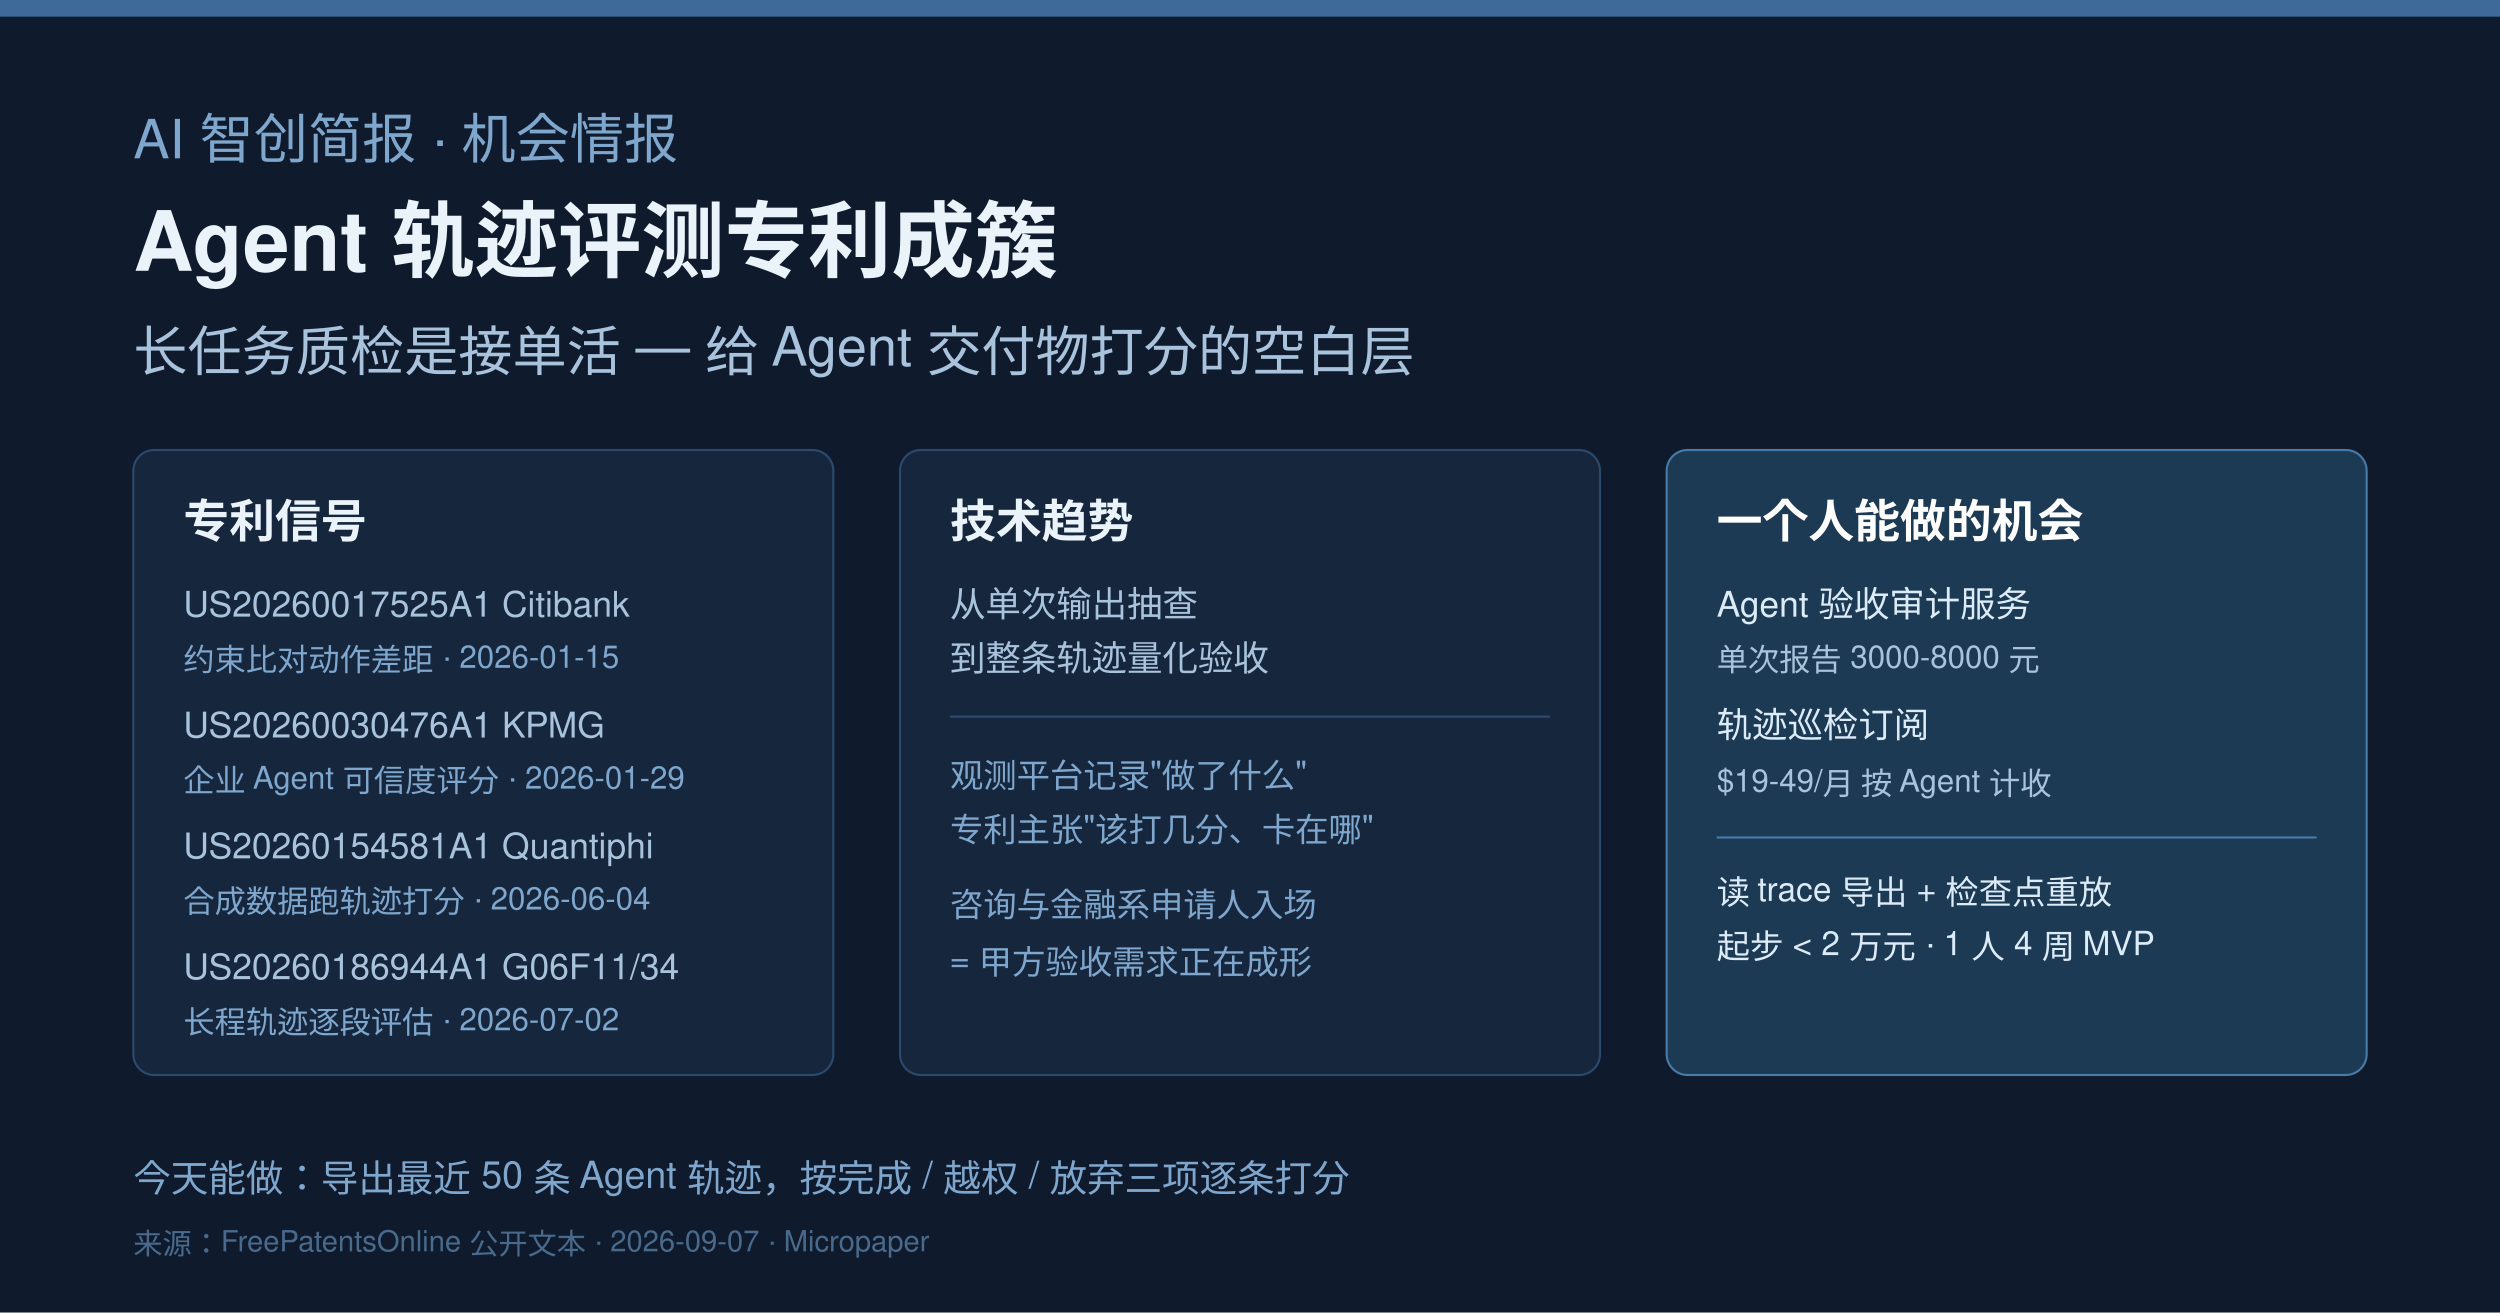
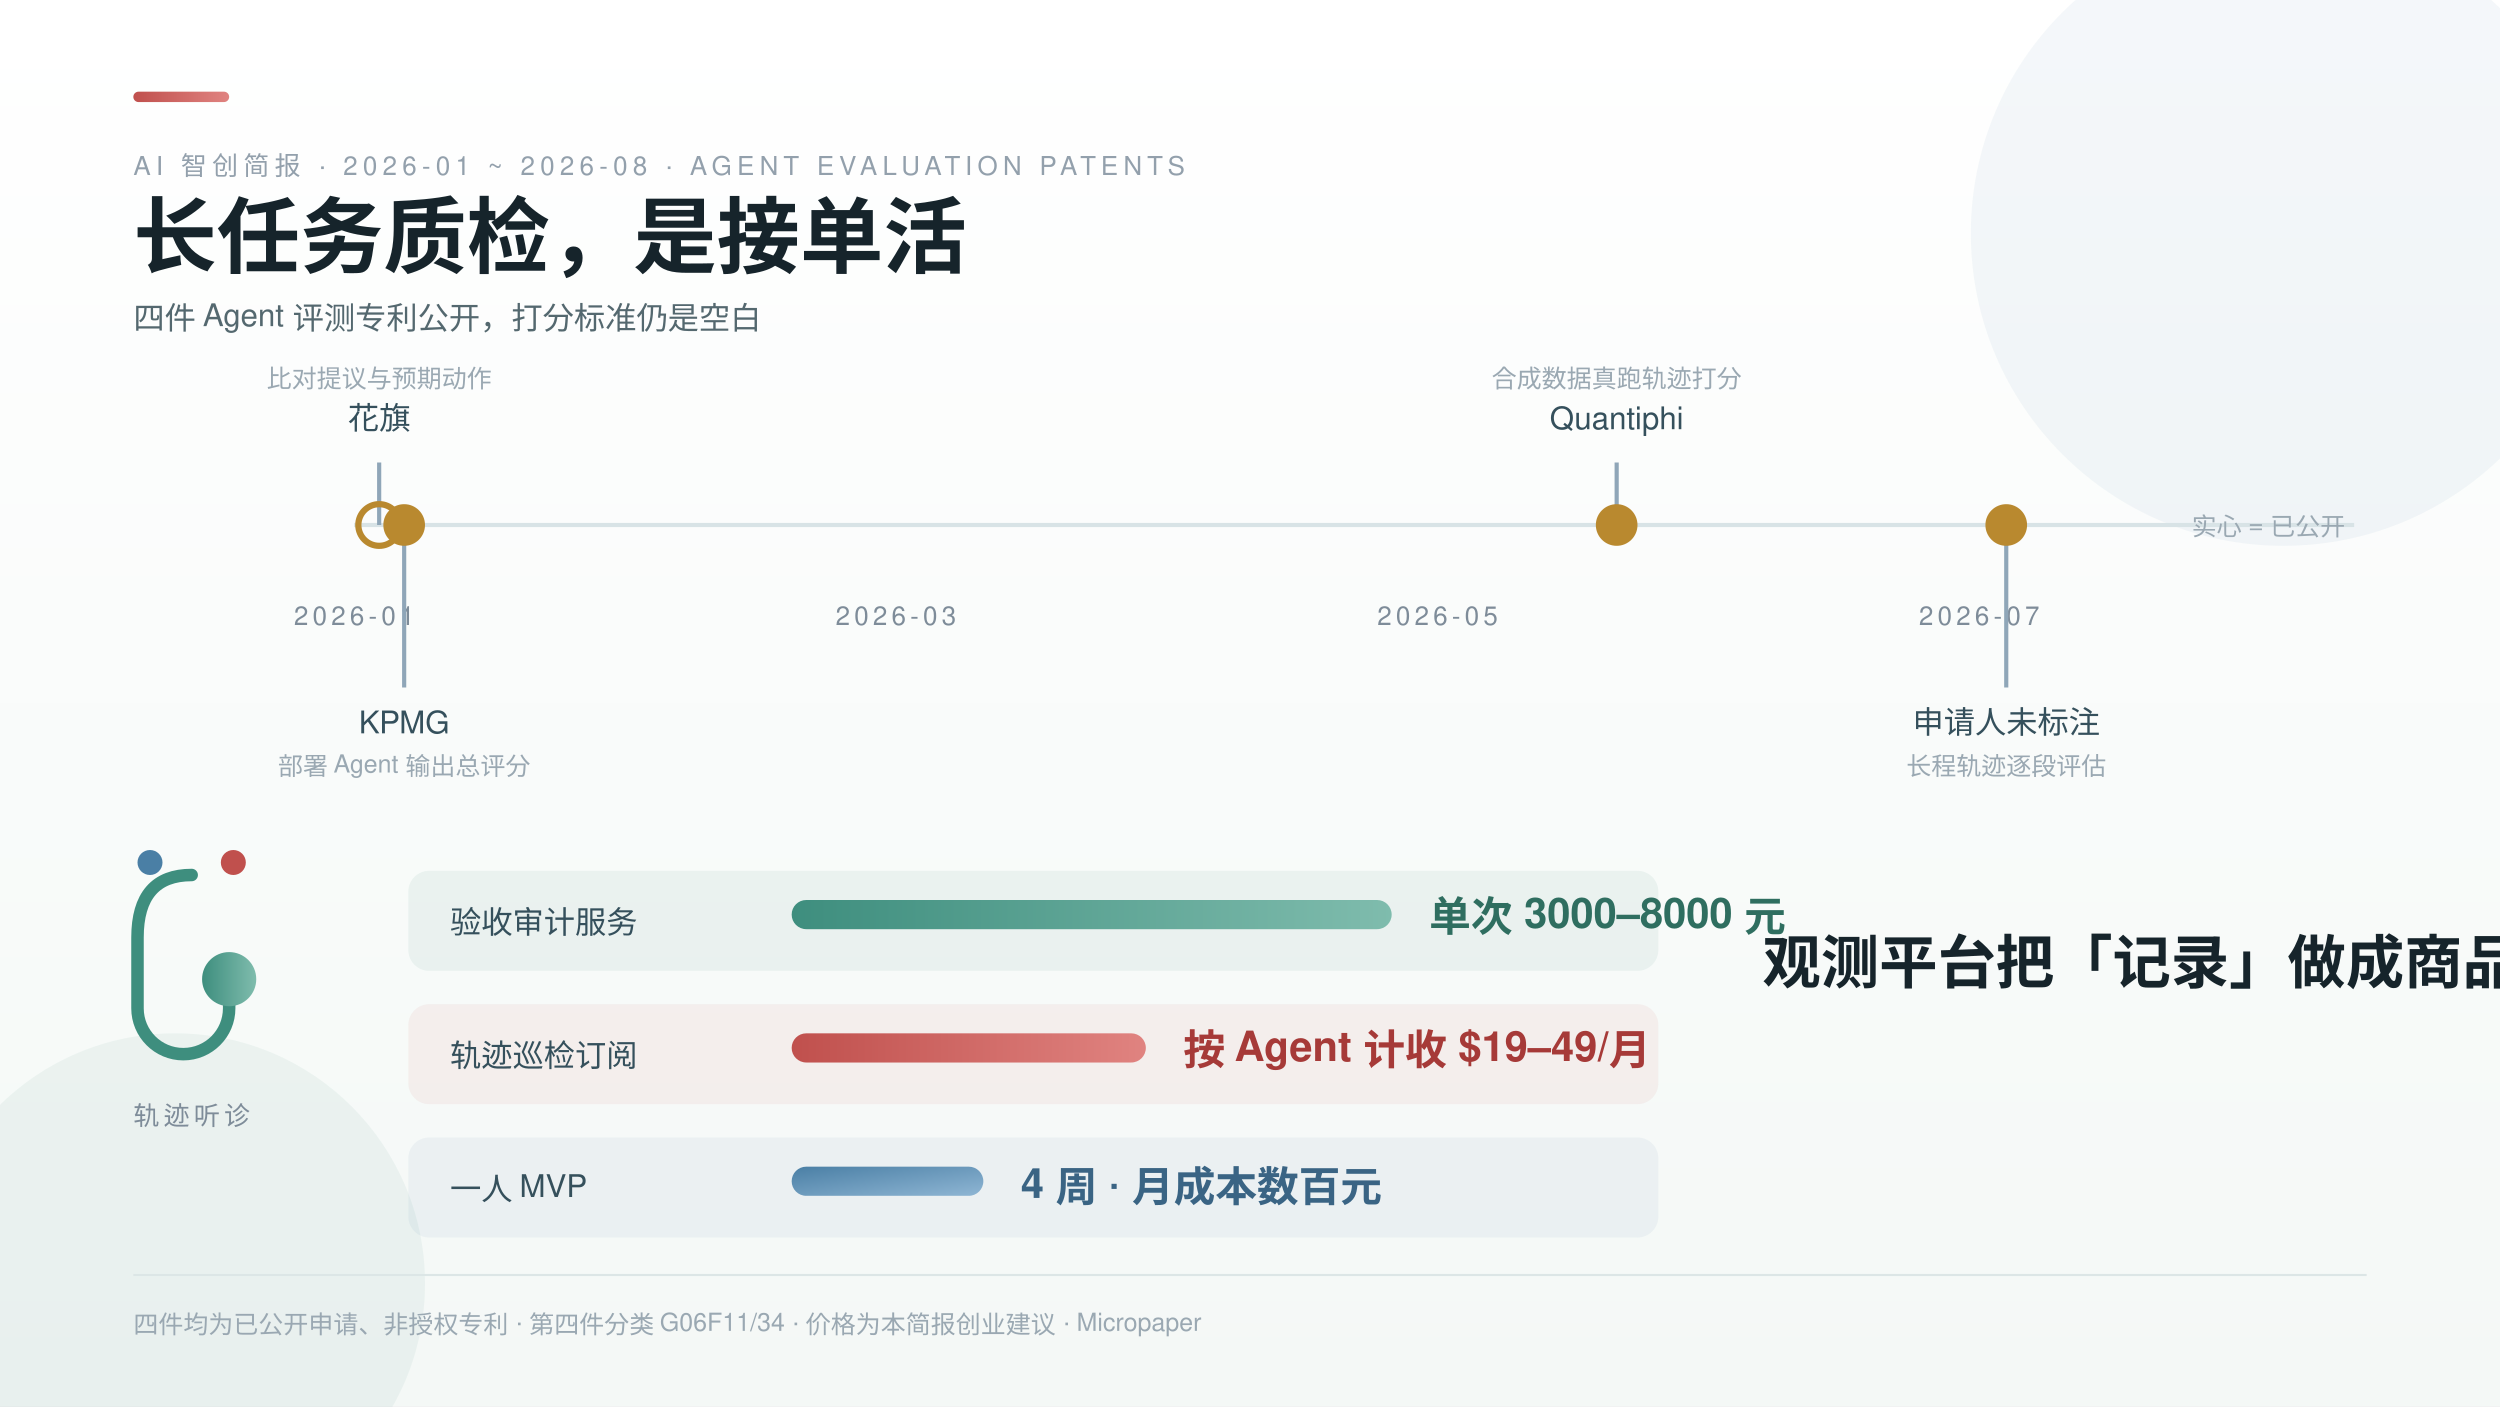
- <svg xmlns="http://www.w3.org/2000/svg" width="1200" height="630" viewBox="0 0 1200 630" role="img" aria-label="AI 智创简报：Agent 轨迹评测专利成簇，长任务质检是接单活">
-   <rect width="1200" height="630" fill="#0f1b2d" />
-   <rect x="0" y="0" width="1200" height="8" fill="#3d6a99" />
-   <text x="64" y="76" font-family="Helvetica, Arial, sans-serif" font-size="26" fill="#7fa6cc">AI 智创简报 · 机会情报</text>
-   <text x="64" y="130" font-family="Helvetica, Arial, sans-serif" font-size="40" font-weight="bold" fill="#eaf2fa">Agent 轨迹评测专利成簇</text>
-   <text x="64" y="178" font-family="Helvetica, Arial, sans-serif" font-size="26" fill="#a9c3dc">长任务质检是接单活 — 给 Agent 交付物打分的空白层</text>
-   <rect x="64" y="216" width="336" height="300" rx="10" fill="#16273d" stroke="#2c4a6e" />
-   <text x="88" y="258" font-family="Helvetica, Arial, sans-serif" font-size="22" font-weight="bold" fill="#eaf2fa">专利信号</text>
-   <text x="88" y="296" font-family="Helvetica, Arial, sans-serif" font-size="17" fill="#a9c3dc">US20260017525A1  Citibank</text>
-   <text x="88" y="322" font-family="Helvetica, Arial, sans-serif" font-size="15" fill="#7fa6cc">约束比对动作差距 · 2026-01-15</text>
-   <text x="88" y="354" font-family="Helvetica, Arial, sans-serif" font-size="17" fill="#a9c3dc">US20260030476A1  KPMG</text>
-   <text x="88" y="380" font-family="Helvetica, Arial, sans-serif" font-size="15" fill="#7fa6cc">企业 Agent 可信度评分 · 2026-01-29</text>
-   <text x="88" y="412" font-family="Helvetica, Arial, sans-serif" font-size="17" fill="#a9c3dc">US20260154581A1  Quantiphi</text>
-   <text x="88" y="438" font-family="Helvetica, Arial, sans-serif" font-size="15" fill="#7fa6cc">合成数据跑轨迹打分 · 2026-06-04</text>
-   <text x="88" y="470" font-family="Helvetica, Arial, sans-serif" font-size="17" fill="#a9c3dc">US20260186944A1  G06F11/34</text>
-   <text x="88" y="496" font-family="Helvetica, Arial, sans-serif" font-size="15" fill="#7fa6cc">长程轨迹逐段评估 · 2026-07-02</text>
-   <rect x="432" y="216" width="336" height="300" rx="10" fill="#16273d" stroke="#2c4a6e" />
-   <text x="456" y="258" font-family="Helvetica, Arial, sans-serif" font-size="22" font-weight="bold" fill="#eaf2fa">技术趋势</text>
-   <text x="456" y="296" font-family="Helvetica, Arial, sans-serif" font-size="17" fill="#a9c3dc">从单次输出抽查</text>
-   <text x="456" y="322" font-family="Helvetica, Arial, sans-serif" font-size="17" fill="#a9c3dc">到整条轨迹量化验收</text>
-   <line x1="456" y1="344" x2="744" y2="344" stroke="#2c4a6e" />
-   <text x="456" y="378" font-family="Helvetica, Arial, sans-serif" font-size="16" fill="#7fa6cc">观测平台记录"做了什么"</text>
-   <text x="456" y="404" font-family="Helvetica, Arial, sans-serif" font-size="16" fill="#7fa6cc">专利主张"该打几分、卡在哪"</text>
-   <text x="456" y="440" font-family="Helvetica, Arial, sans-serif" font-size="16" fill="#7fa6cc">咨询与金融系申请人入场</text>
-   <text x="456" y="466" font-family="Helvetica, Arial, sans-serif" font-size="16" fill="#7fa6cc">= 甲方验收需求正在成形</text>
-   <rect x="800" y="216" width="336" height="300" rx="10" fill="#1d3a55" stroke="#4a7aa8" />
-   <text x="824" y="258" font-family="Helvetica, Arial, sans-serif" font-size="22" font-weight="bold" fill="#ffffff">一个人能做的机会</text>
-   <text x="824" y="296" font-family="Helvetica, Arial, sans-serif" font-size="17" fill="#dcebf8">Agent 验收审计服务</text>
-   <text x="824" y="322" font-family="Helvetica, Arial, sans-serif" font-size="15" fill="#a9c3dc">单次报告 3000-8000 元</text>
-   <text x="824" y="354" font-family="Helvetica, Arial, sans-serif" font-size="17" fill="#dcebf8">轨迹巡检订阅</text>
-   <text x="824" y="380" font-family="Helvetica, Arial, sans-serif" font-size="15" fill="#a9c3dc">$19-49/月 按 Agent 计收</text>
-   <line x1="824" y1="402" x2="1112" y2="402" stroke="#4a7aa8" />
-   <text x="824" y="434" font-family="Helvetica, Arial, sans-serif" font-size="16" fill="#dcebf8">读 trace 导出 + 检查点重放</text>
-   <text x="824" y="460" font-family="Helvetica, Arial, sans-serif" font-size="16" fill="#dcebf8">起步 &lt; 2 万元 · 1 人 4 周 MVP</text>
-   <text x="64" y="572" font-family="Helvetica, Arial, sans-serif" font-size="18" fill="#7fa6cc">今天能做：导出最近 50 条 Agent 轨迹，按完成 / 越权 / 放弃三项逐条打分</text>
-   <text x="64" y="602" font-family="Helvetica, Arial, sans-serif" font-size="14" fill="#4a6a8c">来源：FreePatentsOnline 公开文本 · 2026-09-07 · Micropaper</text>
+ <svg xmlns="http://www.w3.org/2000/svg" width="1200" height="675" viewBox="0 0 1200 675" font-family="'PingFang SC','Helvetica Neue',Helvetica,'Microsoft YaHei',sans-serif">
+   <defs>
+     <style>
+       .serif { font-family: 'Noto Serif SC','Songti SC','STSong',serif; }
+       .k { font-size: 12.5px; letter-spacing: 2.5px; fill: #93A0AC; }
+       .rl { font-size: 15px; fill: #35505C; }
+       .val { font-size: 20px; font-weight: 700; }
+       .b { font-size: 12px; fill: #9AA8B2; }
+       .hd { font-size: 12.5px; letter-spacing: 2px; fill: #7E8C99; }
+     </style>
+     <linearGradient id="bg" x1="0" y1="0" x2="0" y2="1">
+       <stop offset="0" stop-color="#FFFFFF" />
+       <stop offset="1" stop-color="#F4F8F6" />
+     </linearGradient>
+     <linearGradient id="gTeal" x1="0" y1="0" x2="1" y2="0">
+       <stop offset="0" stop-color="#3E8E7E" />
+       <stop offset="1" stop-color="#7FBCAD" />
+     </linearGradient>
+     <linearGradient id="gRed" x1="0" y1="0" x2="1" y2="0">
+       <stop offset="0" stop-color="#C0504D" />
+       <stop offset="1" stop-color="#E08380" />
+     </linearGradient>
+     <linearGradient id="gBlue" x1="0" y1="0" x2="1" y2="1">
+       <stop offset="0" stop-color="#4A7FA5" />
+       <stop offset="1" stop-color="#8FB6D4" />
+     </linearGradient>
+     <linearGradient id="gSteel" x1="0" y1="0" x2="1" y2="0">
+       <stop offset="0" stop-color="#8FA6B8" />
+       <stop offset="1" stop-color="#BCCBD8" />
+     </linearGradient>
+   </defs>
+   <rect width="1200" height="675" fill="url(#bg)" />
+   <circle cx="1096" cy="112" r="150" fill="#4A7FA5" opacity="0.06" />
+   <circle cx="84" cy="616" r="120" fill="#3E8E7E" opacity="0.07" />
+   <rect x="64" y="44" width="46" height="5" rx="2.5" fill="url(#gRed)" />
+   <text class="k" x="64" y="84">AI 智创简报 · 2026-01 ~ 2026-08 · AGENT EVALUATION PATENTS</text>
+   <text class="serif" x="64" y="128" font-size="40" font-weight="700" fill="#16242B">长任务质检，是接单活</text>
+   <text x="64" y="158" font-size="15" fill="#54686F">四件 Agent 评测专利公开，打分标准仍是空白</text>
+   <g>
+     <line x1="170" y1="252" x2="1130" y2="252" stroke="#D8E3E6" stroke-width="2" />
+     <text class="hd" x="170" y="300" text-anchor="middle">2026-01</text>
+     <text class="hd" x="430" y="300" text-anchor="middle">2026-03</text>
+     <text class="hd" x="690" y="300" text-anchor="middle">2026-05</text>
+     <text class="hd" x="950" y="300" text-anchor="middle">2026-07</text>
+     <line x1="182" y1="252" x2="182" y2="222" stroke="#8FA6B8" stroke-width="2" />
+     <circle cx="182" cy="252" r="10" fill="none" stroke="#B9892F" stroke-width="3" />
+     <text class="rl" x="182" y="206" text-anchor="middle">花旗</text>
+     <text class="b" x="182" y="186" text-anchor="middle">比对提议与预期动作</text>
+     <line x1="194" y1="252" x2="194" y2="330" stroke="#8FA6B8" stroke-width="2" />
+     <circle cx="194" cy="252" r="10" fill="#B9892F" />
+     <text class="rl" x="194" y="352" text-anchor="middle" fill="#A07828">KPMG</text>
+     <text class="b" x="194" y="372" text-anchor="middle">部署 Agent 输出总评分</text>
+     <line x1="776" y1="252" x2="776" y2="222" stroke="#8FA6B8" stroke-width="2" />
+     <circle cx="776" cy="252" r="10" fill="#B9892F" />
+     <text class="rl" x="776" y="206" text-anchor="middle">Quantiphi</text>
+     <text class="b" x="776" y="186" text-anchor="middle">合成数据真跑轨迹打分</text>
+     <line x1="963" y1="252" x2="963" y2="330" stroke="#8FA6B8" stroke-width="2" />
+     <circle cx="963" cy="252" r="10" fill="#B9892F" />
+     <text class="rl" x="963" y="352" text-anchor="middle">申请人未标注</text>
+     <text class="b" x="963" y="372" text-anchor="middle">长程轨迹逐段评估</text>
+     <text class="b" x="1052" y="257" fill="#A07828">实心 = 已公开</text>
+   </g>
+   <g>
+     <path d="M 92 420 q -26 0 -26 30 v 34 a 22 22 0 0 0 44 0 v -8" fill="none" stroke="#3E8E7E" stroke-width="6" stroke-linecap="round" />
+     <circle cx="110" cy="470" r="13" fill="url(#gTeal)" />
+     <circle cx="72" cy="414" r="6" fill="#4A7FA5" />
+     <circle cx="112" cy="414" r="6" fill="#C0504D" />
+     <text class="hd" x="92" y="540" text-anchor="middle">轨迹听诊</text>
+   </g>
+   <g>
+     <rect x="196" y="418" width="600" height="48" rx="10" fill="#3E8E7E" opacity="0.08" />
+     <text class="rl" x="216" y="448">验收审计服务</text>
+     <rect x="380" y="432" width="288" height="14" rx="7" fill="url(#gTeal)" />
+     <text class="val" x="686" y="447" fill="#2F6E60">单次 3000–8000 元</text>
+     <rect x="196" y="482" width="600" height="48" rx="10" fill="#C0504D" opacity="0.07" />
+     <text class="rl" x="216" y="512">轨迹巡检订阅</text>
+     <rect x="380" y="496" width="170" height="14" rx="7" fill="url(#gRed)" />
+     <text class="val" x="568" y="511" fill="#A63A38">按 Agent 计收 $19–49/月</text>
+     <rect x="196" y="546" width="600" height="48" rx="10" fill="#4A7FA5" opacity="0.07" />
+     <text class="rl" x="216" y="576">一人 MVP</text>
+     <rect x="380" y="560" width="92" height="14" rx="7" fill="url(#gBlue)" />
+     <text class="val" x="490" y="575" fill="#3A6484">4 周 · 月成本数百元</text>
+   </g>
+   <text class="serif" x="846" y="472" font-size="28" font-weight="700" fill="#16242B">观测平台把「记录」做成商品，<tspan fill="#C0504D">打分标准</tspan>留白。</text>
+   <line x1="64" y1="612" x2="1136" y2="612" stroke="#DCE6E6" />
+   <text class="b" x="64" y="640">四件均为已公开申请、非授权专利 · 第四件分类 G06F11/34 · 价格为本简报创业建议 · Micropaper</text>
</svg>
